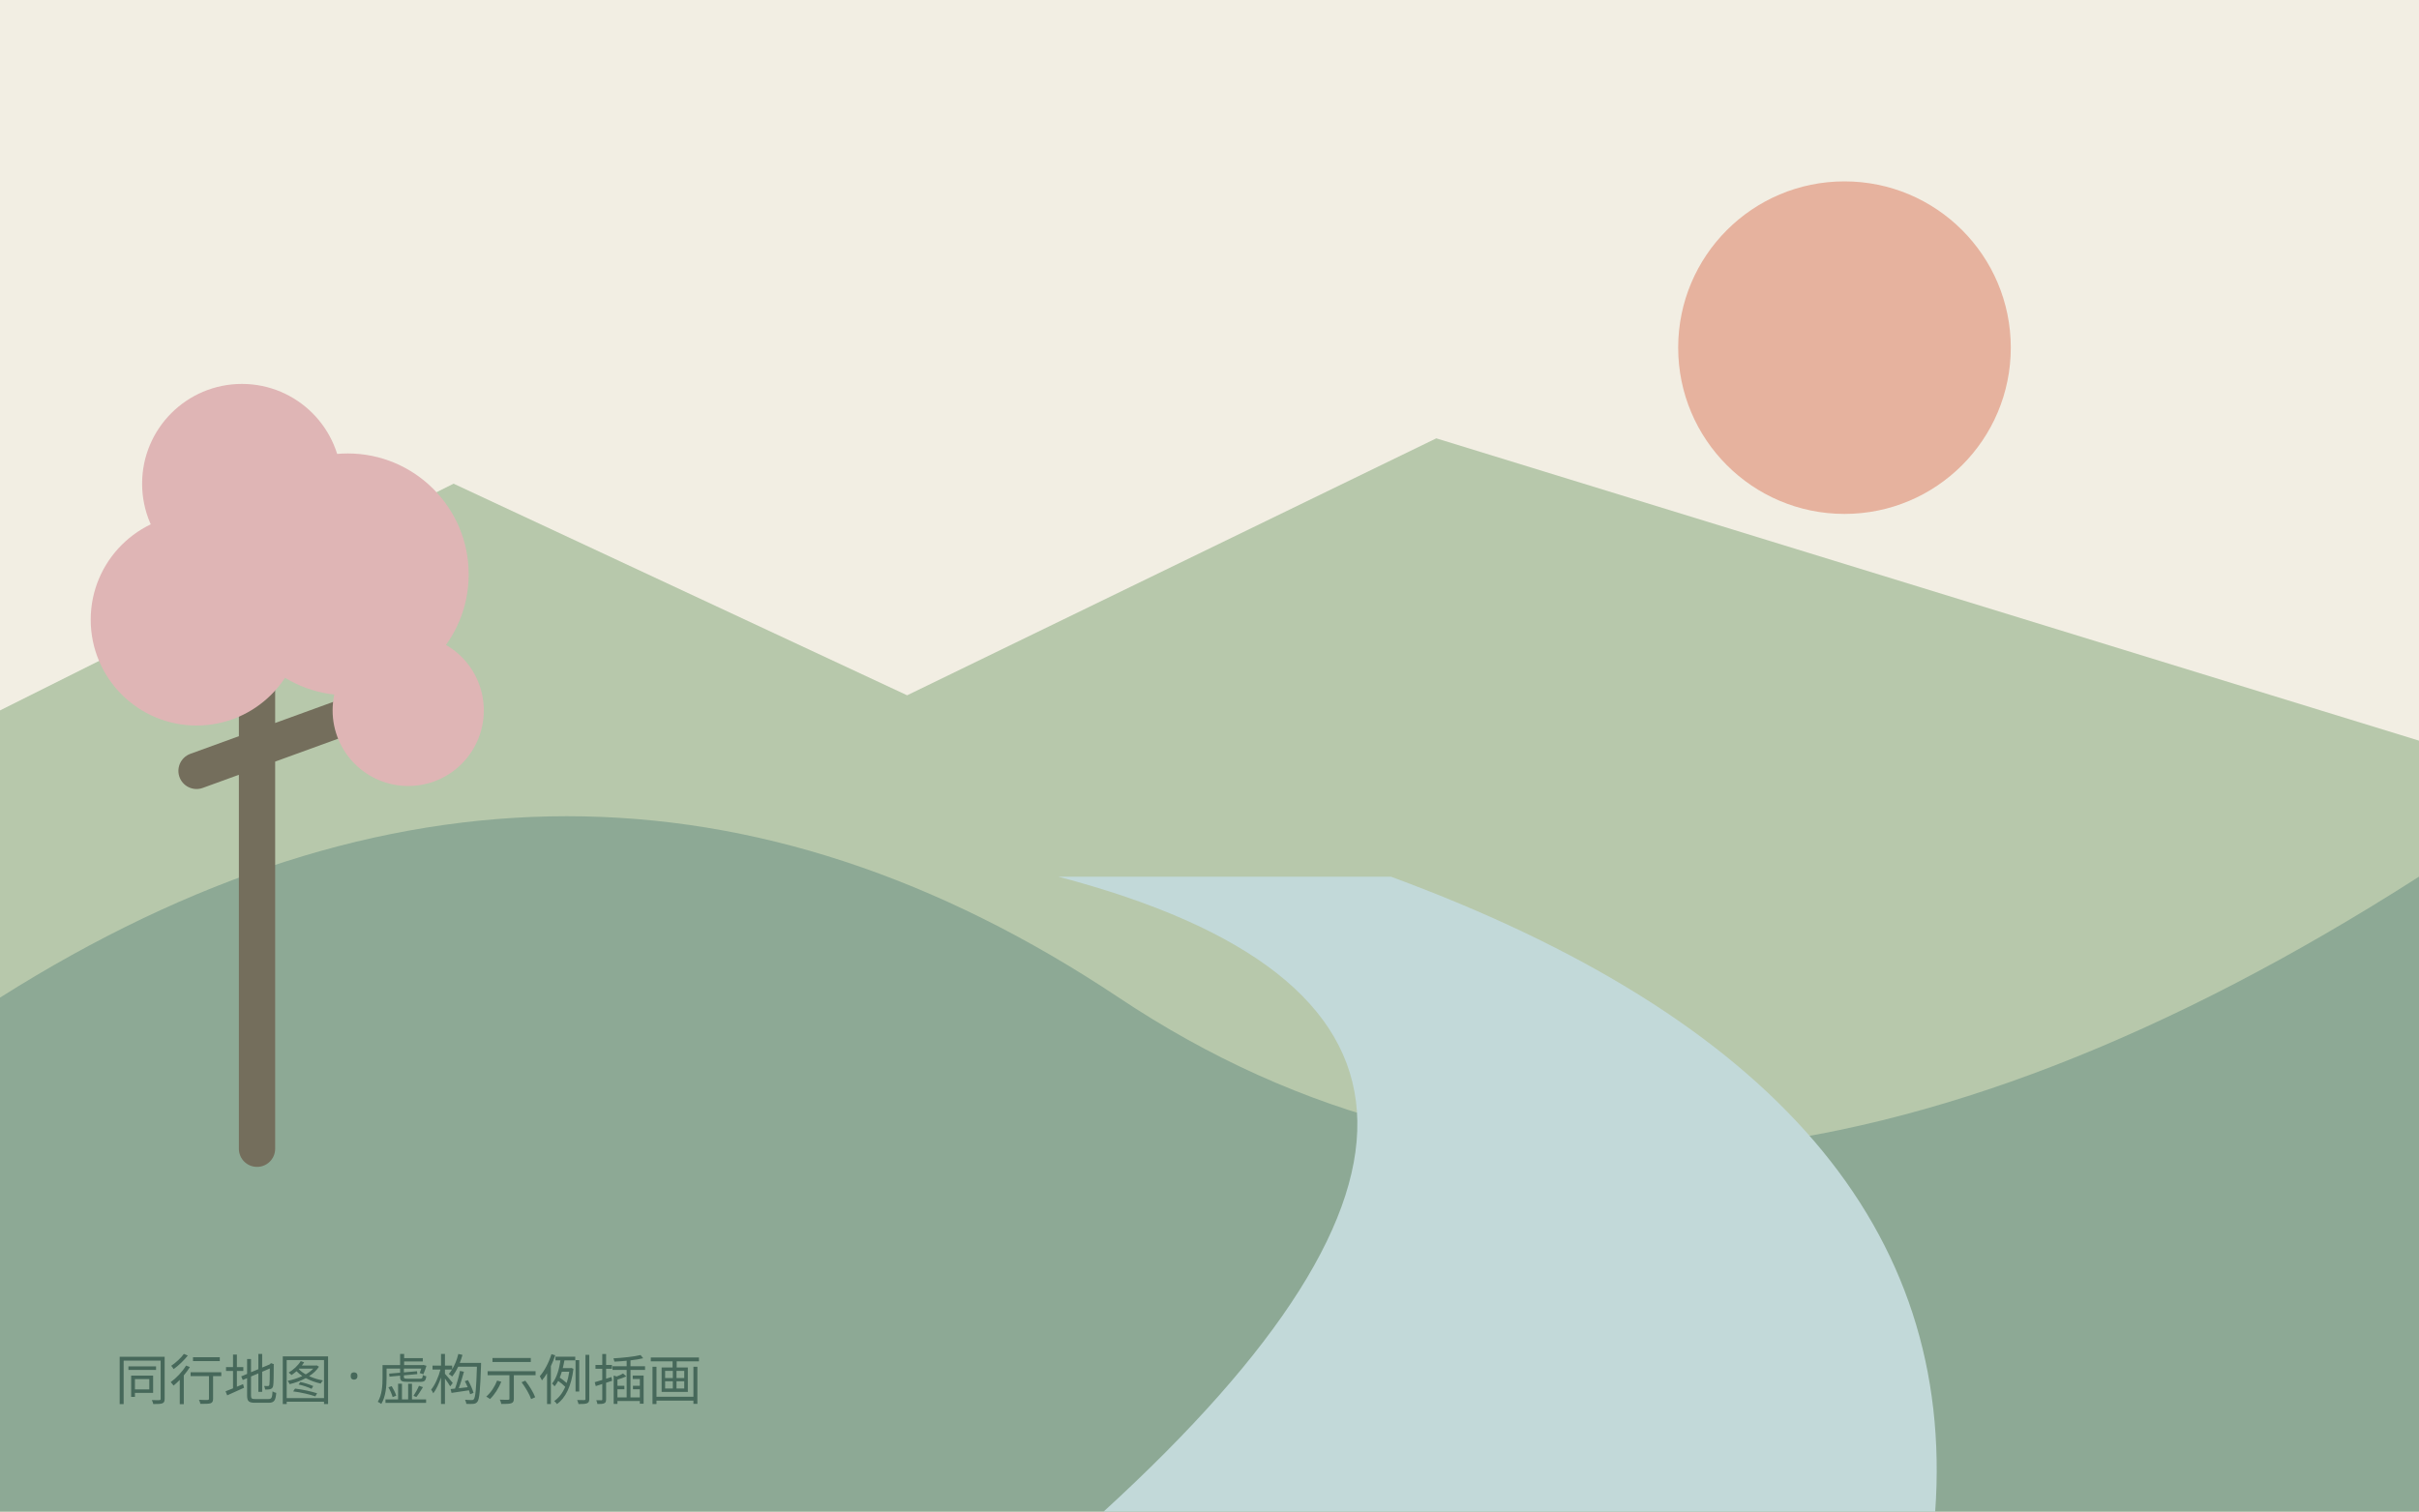
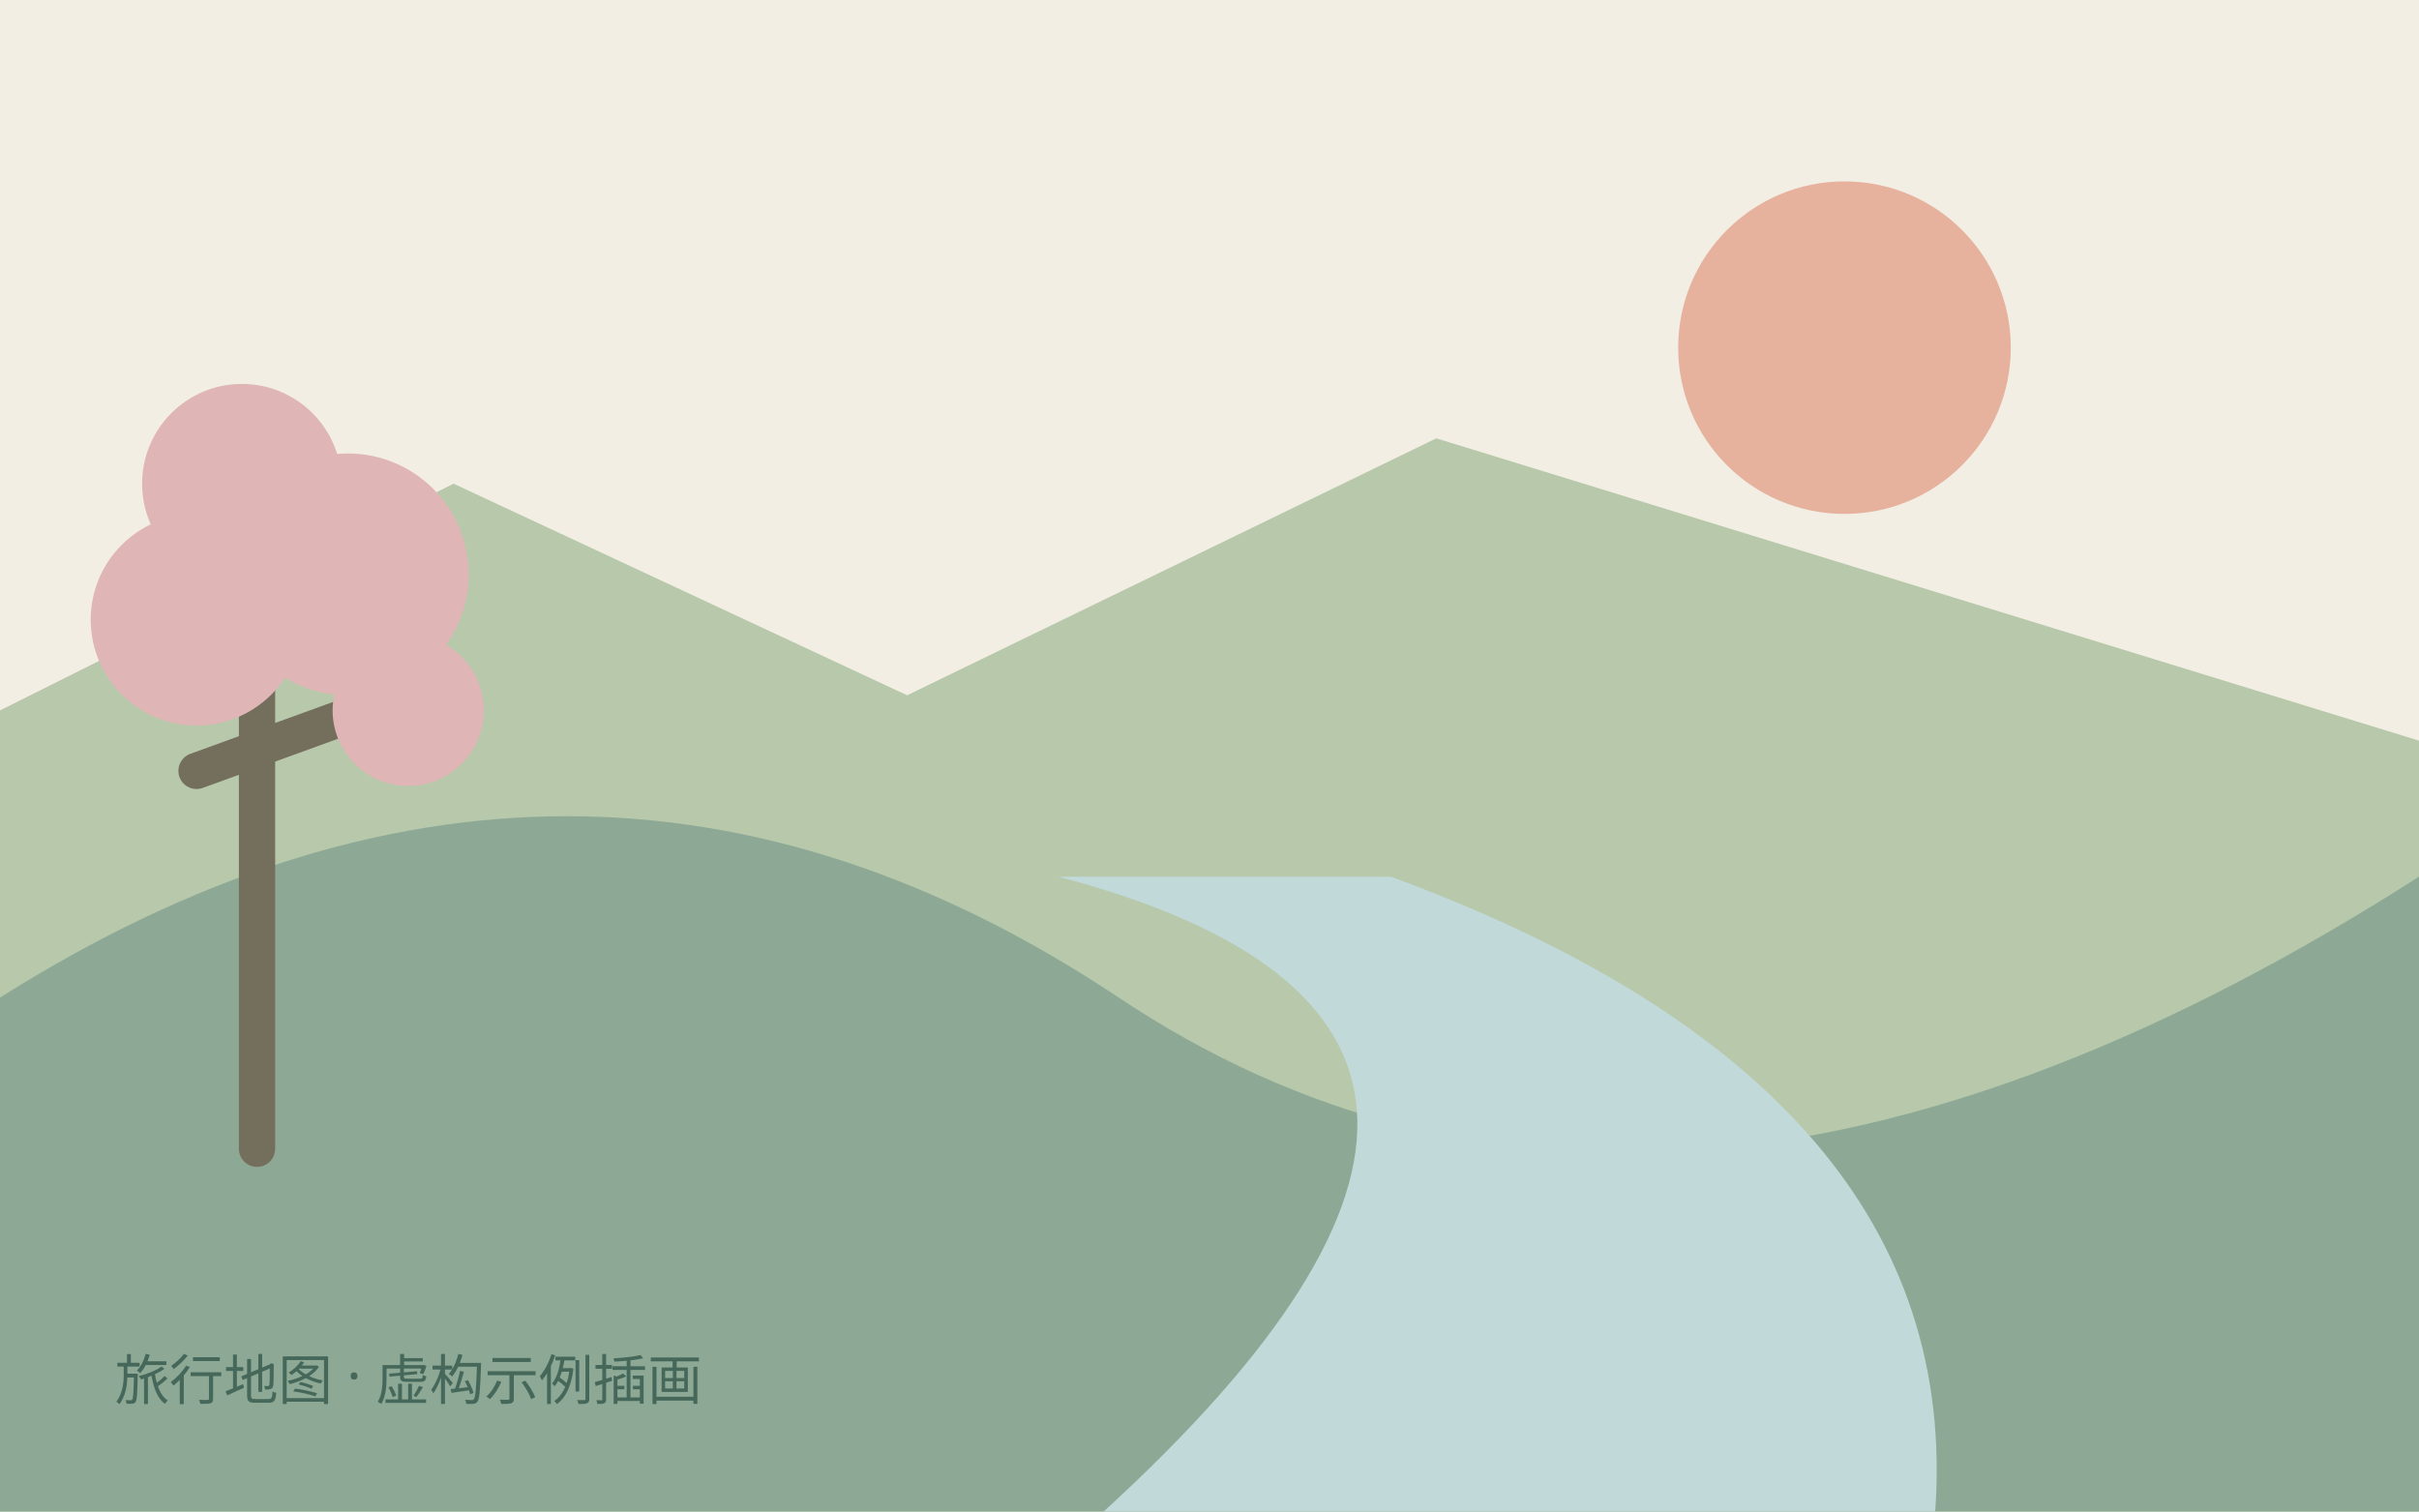
<svg xmlns="http://www.w3.org/2000/svg" viewBox="0 0 800 500" role="img" aria-labelledby="title">
  <rect width="800" height="500" fill="#f2eee3" />
  <circle cx="610" cy="115" r="55" fill="#e6b29e" />
  <path d="M0 235 150 160 300 230 475 145 800 245V500H0Z" fill="#b7c8ab" />
  <path d="M0 330Q190 210 370 330T800 290V500H0Z" fill="#8da995" />
  <path d="M350 290Q540 340 365 500H640Q650 360 460 290" fill="#c2d9d9" />
  <path d="M85 380V190M55 225 110 205M65 255 120 235" stroke="#746e5c" stroke-width="12" stroke-linecap="round" />
  <g fill="#dfb5b5">
    <circle cx="65" cy="205" r="35" />
    <circle cx="115" cy="190" r="40" />
    <circle cx="80" cy="160" r="33" />
    <circle cx="135" cy="235" r="25" />
  </g>
-   <text x="38" y="463" font-family="sans-serif" font-size="18" fill="#46685a">同行地图 · 虚构示例插画</text>
+   <text x="38" y="463" font-family="sans-serif" font-size="18" fill="#46685a">旅行地图 · 虚构示例插画</text>
</svg>
